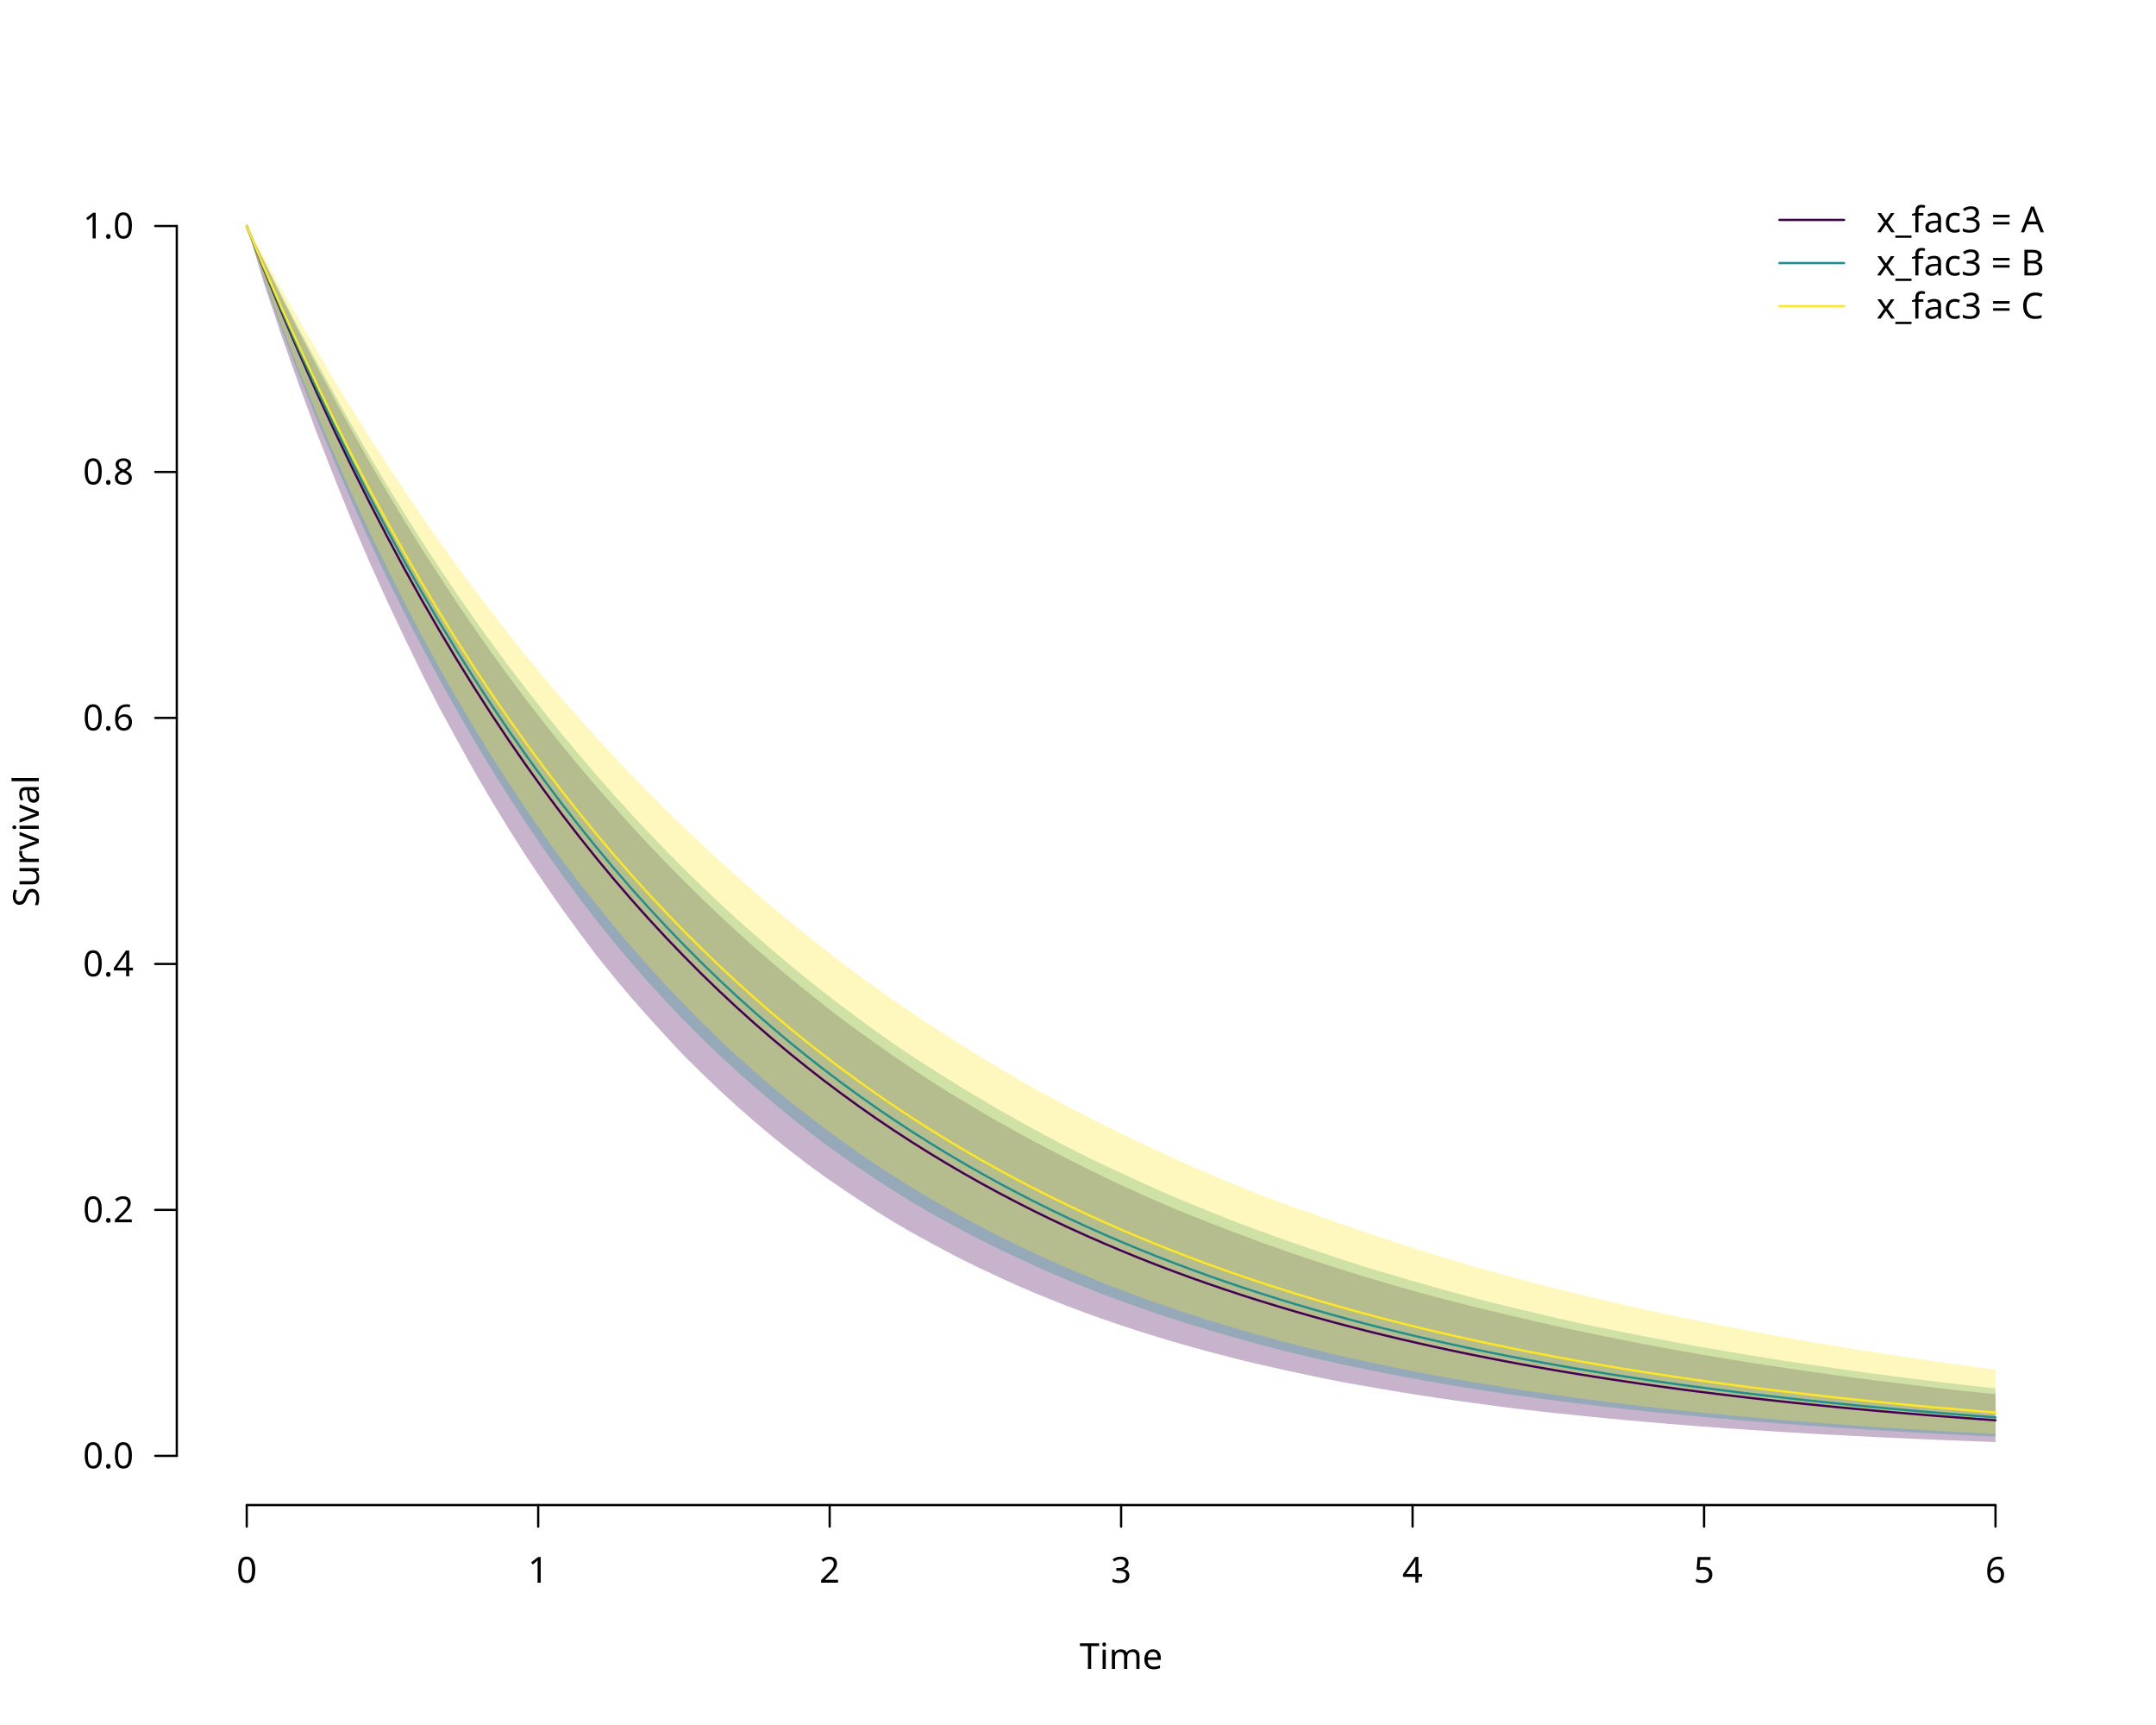
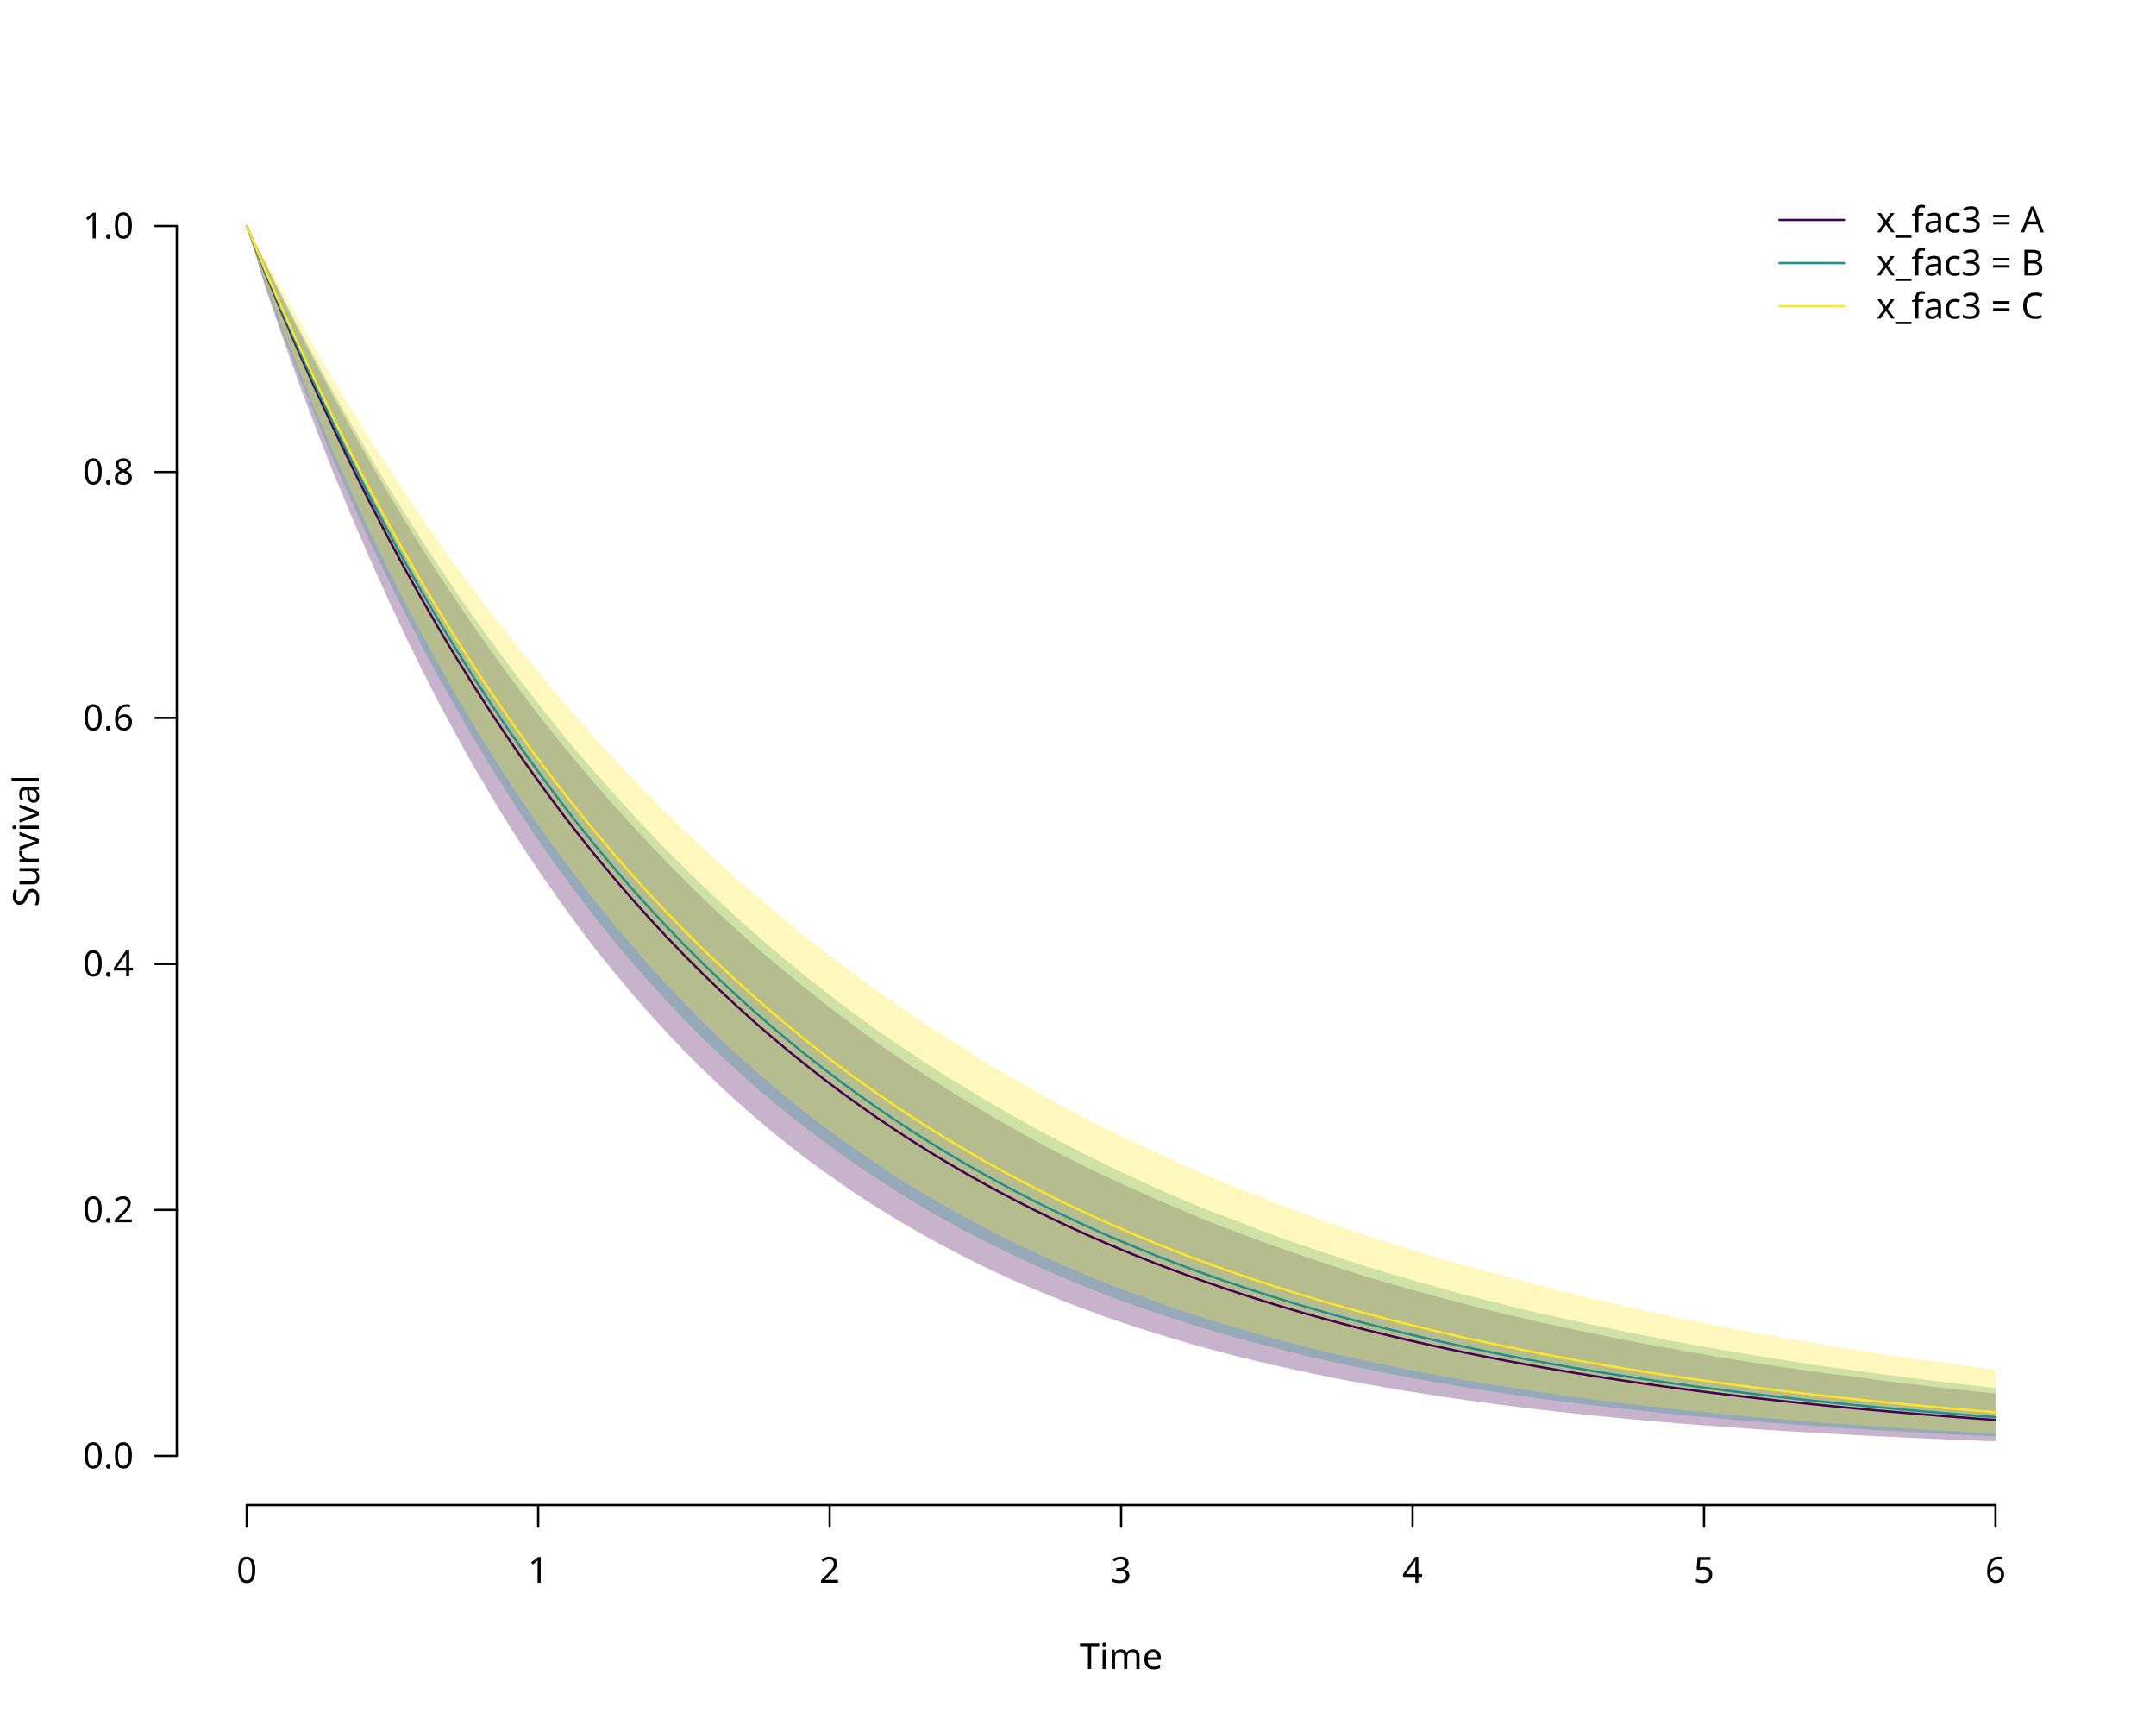
<svg xmlns="http://www.w3.org/2000/svg" class="svglite" data-engine-version="2.0" width="720.00pt" height="576.00pt" viewBox="0 0 720.00 576.00">
  <defs>
    <style type="text/css">
    .svglite line, .svglite polyline, .svglite polygon, .svglite path, .svglite rect, .svglite circle {
      fill: none;
      stroke: #000000;
      stroke-linecap: round;
      stroke-linejoin: round;
      stroke-miterlimit: 10.00;
    }
  </style>
  </defs>
  <rect width="100%" height="100%" style="stroke: none; fill: #FFFFFF;" />
  <defs>
    <clipPath id="cpMC4wMHw3MjAuMDB8MC4wMHw1NzYuMDA=">
      <rect x="0.00" y="0.00" width="720.00" height="576.00" />
    </clipPath>
  </defs>
  <g clip-path="url(#cpMC4wMHw3MjAuMDB8MC4wMHw1NzYuMDA=)">
    <line x1="82.40" y1="502.56" x2="666.40" y2="502.56" style="stroke-width: 0.75;" />
    <line x1="82.40" y1="502.56" x2="82.40" y2="509.76" style="stroke-width: 0.75;" />
    <line x1="179.73" y1="502.56" x2="179.73" y2="509.76" style="stroke-width: 0.75;" />
    <line x1="277.07" y1="502.56" x2="277.07" y2="509.76" style="stroke-width: 0.75;" />
    <line x1="374.40" y1="502.56" x2="374.40" y2="509.76" style="stroke-width: 0.75;" />
    <line x1="471.73" y1="502.56" x2="471.73" y2="509.76" style="stroke-width: 0.75;" />
    <line x1="569.07" y1="502.56" x2="569.07" y2="509.76" style="stroke-width: 0.75;" />
    <line x1="666.40" y1="502.56" x2="666.40" y2="509.76" style="stroke-width: 0.75;" />
    <text x="82.40" y="528.48" text-anchor="middle" style="font-size: 12.00px; font-family: sans;" textLength="6.67px" lengthAdjust="spacingAndGlyphs">0</text>
    <text x="179.73" y="528.48" text-anchor="middle" style="font-size: 12.00px; font-family: sans;" textLength="6.67px" lengthAdjust="spacingAndGlyphs">1</text>
    <text x="277.07" y="528.48" text-anchor="middle" style="font-size: 12.00px; font-family: sans;" textLength="6.67px" lengthAdjust="spacingAndGlyphs">2</text>
    <text x="374.40" y="528.48" text-anchor="middle" style="font-size: 12.00px; font-family: sans;" textLength="6.67px" lengthAdjust="spacingAndGlyphs">3</text>
    <text x="471.73" y="528.48" text-anchor="middle" style="font-size: 12.00px; font-family: sans;" textLength="6.67px" lengthAdjust="spacingAndGlyphs">4</text>
    <text x="569.07" y="528.48" text-anchor="middle" style="font-size: 12.00px; font-family: sans;" textLength="6.67px" lengthAdjust="spacingAndGlyphs">5</text>
    <text x="666.40" y="528.48" text-anchor="middle" style="font-size: 12.00px; font-family: sans;" textLength="6.67px" lengthAdjust="spacingAndGlyphs">6</text>
    <line x1="59.04" y1="486.13" x2="59.04" y2="75.47" style="stroke-width: 0.75;" />
    <line x1="59.04" y1="486.13" x2="51.84" y2="486.13" style="stroke-width: 0.75;" />
    <line x1="59.04" y1="404.00" x2="51.84" y2="404.00" style="stroke-width: 0.75;" />
    <line x1="59.04" y1="321.87" x2="51.84" y2="321.87" style="stroke-width: 0.75;" />
    <line x1="59.04" y1="239.73" x2="51.84" y2="239.73" style="stroke-width: 0.75;" />
    <line x1="59.04" y1="157.60" x2="51.84" y2="157.60" style="stroke-width: 0.75;" />
    <line x1="59.04" y1="75.47" x2="51.84" y2="75.47" style="stroke-width: 0.75;" />
    <text x="44.64" y="490.26" text-anchor="end" style="font-size: 12.00px; font-family: sans;" textLength="16.68px" lengthAdjust="spacingAndGlyphs">0.0</text>
    <text x="44.64" y="408.13" text-anchor="end" style="font-size: 12.00px; font-family: sans;" textLength="16.68px" lengthAdjust="spacingAndGlyphs">0.2</text>
    <text x="44.64" y="326.00" text-anchor="end" style="font-size: 12.00px; font-family: sans;" textLength="16.68px" lengthAdjust="spacingAndGlyphs">0.4</text>
    <text x="44.64" y="243.86" text-anchor="end" style="font-size: 12.00px; font-family: sans;" textLength="16.68px" lengthAdjust="spacingAndGlyphs">0.6</text>
    <text x="44.64" y="161.73" text-anchor="end" style="font-size: 12.00px; font-family: sans;" textLength="16.68px" lengthAdjust="spacingAndGlyphs">0.8</text>
    <text x="44.64" y="79.60" text-anchor="end" style="font-size: 12.00px; font-family: sans;" textLength="16.68px" lengthAdjust="spacingAndGlyphs">1.0</text>
    <text x="374.40" y="557.28" text-anchor="middle" style="font-size: 12.00px; font-family: sans;" textLength="26.67px" lengthAdjust="spacingAndGlyphs">Time</text>
    <text transform="translate(12.96,280.80) rotate(-90)" text-anchor="middle" style="font-size: 12.00px; font-family: sans;" textLength="42.69px" lengthAdjust="spacingAndGlyphs">Survival</text>
  </g>
  <defs>
    <clipPath id="cpNTkuMDR8Njg5Ljc2fDU5LjA0fDUwMi41Ng==">
      <rect x="59.04" y="59.04" width="630.72" height="443.52" />
    </clipPath>
  </defs>
  <g clip-path="url(#cpNTkuMDR8Njg5Ljc2fDU5LjA0fDUwMi41Ng==)">
-     <polygon points="82.40,75.47 88.24,94.91 94.08,112.31 99.92,128.75 105.76,144.50 111.60,159.39 117.44,173.83 123.28,187.44 129.12,200.34 134.96,212.71 140.80,224.71 146.64,236.15 152.48,246.85 158.32,257.38 164.16,267.41 170.00,276.94 175.84,286.13 181.68,294.82 187.52,303.23 193.36,311.24 199.20,319.05 205.04,326.27 210.88,333.22 216.72,339.81 222.56,346.23 228.40,352.48 234.24,358.26 240.08,363.85 245.92,369.21 251.76,374.34 257.60,379.25 263.44,383.93 269.28,388.42 275.12,392.70 280.96,396.72 286.80,400.64 292.64,404.45 298.48,408.04 304.32,411.46 310.16,414.68 316.00,417.81 321.84,420.84 327.68,423.69 333.52,426.42 339.36,429.09 345.20,431.60 351.04,433.99 356.88,436.28 362.72,438.47 368.56,440.56 374.40,442.56 380.24,444.47 386.08,446.29 391.92,448.04 397.76,449.72 403.60,451.32 409.44,452.84 415.28,454.35 421.12,455.70 426.96,457.04 432.80,458.31 438.64,459.55 444.48,460.75 450.32,461.87 456.16,462.88 462.00,463.90 467.84,464.88 473.68,465.81 479.52,466.70 485.36,467.56 491.20,468.37 497.04,469.15 502.88,469.93 508.72,470.65 514.56,471.33 520.40,471.96 526.24,472.56 532.08,473.16 537.92,473.73 543.76,474.27 549.60,474.79 555.44,475.29 561.28,475.77 567.12,476.22 572.96,476.66 578.80,477.07 584.64,477.47 590.48,477.85 596.32,478.21 602.16,478.56 608.00,478.89 613.84,479.21 619.68,479.51 625.52,479.80 631.36,480.08 637.20,480.35 643.04,480.60 648.88,480.84 654.72,481.08 660.56,481.30 666.40,481.53 666.40,465.54 660.56,464.94 654.72,464.33 648.88,463.67 643.04,463.00 637.20,462.29 631.36,461.57 625.52,460.84 619.68,460.10 613.84,459.32 608.00,458.50 602.16,457.66 596.32,456.80 590.48,455.92 584.64,455.02 578.80,454.08 572.96,453.13 567.12,452.13 561.28,451.09 555.44,450.02 549.60,448.93 543.76,447.80 537.92,446.63 532.08,445.43 526.24,444.23 520.40,442.95 514.56,441.64 508.72,440.29 502.88,438.92 497.04,437.53 491.20,436.09 485.36,434.60 479.52,433.09 473.68,431.51 467.84,429.86 462.00,428.17 456.16,426.44 450.32,424.63 444.48,422.79 438.64,420.89 432.80,418.96 426.96,416.92 421.12,414.83 415.28,412.65 409.44,410.47 403.60,408.17 397.76,405.87 391.92,403.47 386.08,400.97 380.24,398.37 374.40,395.72 368.56,392.95 362.72,390.10 356.88,387.15 351.04,384.14 345.20,381.09 339.36,377.89 333.52,374.63 327.68,371.28 321.84,367.78 316.00,364.24 310.16,360.53 304.32,356.66 298.48,352.68 292.64,348.59 286.80,344.40 280.96,340.10 275.12,335.59 269.28,330.94 263.44,326.20 257.60,321.26 251.76,316.18 245.92,310.91 240.08,305.50 234.24,299.92 228.40,294.17 222.56,288.24 216.72,282.13 210.88,275.83 205.04,269.33 199.20,262.71 193.36,255.81 187.52,248.75 181.68,241.41 175.84,233.83 170.00,226.03 164.16,218.00 158.32,209.66 152.48,201.12 146.64,192.22 140.80,183.15 134.96,173.73 129.12,164.06 123.28,154.04 117.44,143.73 111.60,133.13 105.76,122.21 99.92,110.97 94.08,99.39 88.24,87.46 82.40,75.47 " style="stroke-width: 0.75; stroke: none; fill: #440154; fill-opacity: 0.30;" />
-     <polygon points="82.40,75.47 88.24,93.77 94.08,110.03 99.92,125.45 105.76,139.93 111.60,153.87 117.44,167.45 123.28,180.37 129.12,192.69 134.96,204.47 140.80,215.83 146.64,226.60 152.48,237.04 158.32,247.16 164.16,256.88 170.00,266.18 175.84,275.04 181.68,283.65 187.52,291.82 193.36,299.78 199.20,307.32 205.04,314.60 210.88,321.52 216.72,328.22 222.56,334.55 228.40,340.72 234.24,346.59 240.08,352.19 245.92,357.56 251.76,362.69 257.60,367.70 263.44,372.54 269.28,377.21 275.12,381.70 280.96,385.89 286.80,389.96 292.64,393.86 298.48,397.61 304.32,401.25 310.16,404.71 316.00,407.97 321.84,411.11 327.68,414.11 333.52,417.03 339.36,419.78 345.20,422.52 351.04,425.11 356.88,427.59 362.72,429.97 368.56,432.25 374.40,434.43 380.24,436.53 386.08,438.55 391.92,440.48 397.76,442.34 403.60,444.09 409.44,445.82 415.28,447.46 421.12,449.08 426.96,450.59 432.80,452.03 438.64,453.42 444.48,454.75 450.32,456.03 456.16,457.26 462.00,458.42 467.84,459.55 473.68,460.63 479.52,461.66 485.36,462.66 491.20,463.61 497.04,464.52 502.88,465.40 508.72,466.21 514.56,467.02 520.40,467.79 526.24,468.54 532.08,469.25 537.92,469.94 543.76,470.59 549.60,471.22 555.44,471.83 561.28,472.41 567.12,472.97 572.96,473.50 578.80,474.02 584.64,474.53 590.48,475.00 596.32,475.47 602.16,475.90 608.00,476.31 613.84,476.72 619.68,477.11 625.52,477.49 631.36,477.85 637.20,478.19 643.04,478.51 648.88,478.82 654.72,479.12 660.56,479.40 666.40,479.68 666.40,463.60 660.56,462.96 654.72,462.29 648.88,461.60 643.04,460.91 637.20,460.18 631.36,459.44 625.52,458.67 619.68,457.86 613.84,457.02 608.00,456.19 602.16,455.34 596.32,454.47 590.48,453.54 584.64,452.58 578.80,451.60 572.96,450.61 567.12,449.60 561.28,448.54 555.44,447.43 549.60,446.33 543.76,445.16 537.92,444.00 532.08,442.82 526.24,441.55 520.40,440.23 514.56,438.85 508.72,437.47 502.88,436.07 497.04,434.61 491.20,433.11 485.36,431.55 479.52,429.95 473.68,428.28 467.84,426.59 462.00,424.86 456.16,423.11 450.32,421.24 444.48,419.31 438.64,417.33 432.80,415.31 426.96,413.30 421.12,411.16 415.28,409.01 409.44,406.76 403.60,404.39 397.76,402.05 391.92,399.55 386.08,397.05 380.24,394.39 374.40,391.66 368.56,388.99 362.72,386.16 356.88,383.23 351.04,380.16 345.20,377.04 339.36,373.79 333.52,370.47 327.68,367.02 321.84,363.60 316.00,359.98 310.16,356.23 304.32,352.49 298.48,348.55 292.64,344.42 286.80,340.17 280.96,335.84 275.12,331.33 269.28,326.68 263.44,321.90 257.60,316.97 251.76,311.89 245.92,306.73 240.08,301.35 234.24,295.80 228.40,290.09 222.56,284.21 216.72,278.14 210.88,271.90 205.04,265.46 199.20,258.84 193.36,251.96 187.52,244.99 181.68,237.73 175.84,230.24 170.00,222.61 164.16,214.72 158.32,206.56 152.48,198.16 146.64,189.52 140.80,180.57 134.96,171.33 129.12,161.82 123.28,152.01 117.44,141.91 111.60,131.50 105.76,120.85 99.92,109.91 94.08,98.66 88.24,87.12 82.40,75.47 " style="stroke-width: 0.75; stroke: none; fill: #21908C; fill-opacity: 0.30;" />
-     <polygon points="82.40,75.47 88.24,93.23 94.08,108.96 99.92,123.77 105.76,138.08 111.60,151.70 117.44,164.86 123.28,177.33 129.12,189.33 134.96,201.03 140.80,212.19 146.64,222.86 152.48,233.12 158.32,242.96 164.16,252.49 170.00,261.66 175.84,270.44 181.68,278.88 187.52,286.97 193.36,294.72 199.20,302.04 205.04,309.23 210.88,316.21 216.72,322.80 222.56,329.21 228.40,335.37 234.24,341.27 240.08,346.96 245.92,352.43 251.76,357.66 257.60,362.71 263.44,367.54 269.28,372.09 275.12,376.56 280.96,380.86 286.80,385.00 292.64,388.96 298.48,392.78 304.32,396.44 310.16,399.96 316.00,403.31 321.84,406.59 327.68,409.70 333.52,412.71 339.36,415.59 345.20,418.38 351.04,421.05 356.88,423.61 362.72,426.06 368.56,428.48 374.40,430.74 380.24,432.92 386.08,435.02 391.92,437.03 397.76,438.95 403.60,440.81 409.44,442.59 415.28,444.31 421.12,445.97 426.96,447.55 432.80,449.07 438.64,450.54 444.48,451.98 450.32,453.33 456.16,454.62 462.00,455.86 467.84,457.05 473.68,458.21 479.52,459.35 485.36,460.36 491.20,461.38 497.04,462.35 502.88,463.29 508.72,464.24 514.56,465.10 520.40,465.93 526.24,466.75 532.08,467.54 537.92,468.27 543.76,468.97 549.60,469.66 555.44,470.34 561.28,470.98 567.12,471.58 572.96,472.15 578.80,472.72 584.64,473.25 590.48,473.76 596.32,474.25 602.16,474.72 608.00,475.17 613.84,475.61 619.68,476.02 625.52,476.42 631.36,476.80 637.20,477.17 643.04,477.53 648.88,477.88 654.72,478.21 660.56,478.52 666.40,478.82 666.40,457.36 660.56,456.58 654.72,455.79 648.88,454.97 643.04,454.12 637.20,453.25 631.36,452.38 625.52,451.47 619.68,450.54 613.84,449.61 608.00,448.63 602.16,447.62 596.32,446.58 590.48,445.52 584.64,444.42 578.80,443.31 572.96,442.20 567.12,441.02 561.28,439.84 555.44,438.63 549.60,437.37 543.76,436.06 537.92,434.70 532.08,433.32 526.24,431.89 520.40,430.46 514.56,428.99 508.72,427.45 502.88,425.87 497.04,424.26 491.20,422.59 485.36,420.89 479.52,419.11 473.68,417.30 467.84,415.44 462.00,413.53 456.16,411.57 450.32,409.57 444.48,407.51 438.64,405.38 432.80,403.40 426.96,401.23 421.12,399.16 415.28,396.81 409.44,394.34 403.60,391.90 397.76,389.36 391.92,386.76 386.08,384.06 380.24,381.29 374.40,378.54 368.56,375.68 362.72,372.68 356.88,369.71 351.04,366.54 345.20,363.29 339.36,359.98 333.52,356.55 327.68,353.03 321.84,349.41 316.00,345.69 310.16,341.98 304.32,338.05 298.48,334.04 292.64,329.92 286.80,325.69 280.96,321.33 275.12,316.83 269.28,312.22 263.44,307.49 257.60,302.64 251.76,297.64 245.92,292.50 240.08,287.24 234.24,281.83 228.40,276.30 222.56,270.66 216.72,264.82 210.88,258.79 205.04,252.64 199.20,246.27 193.36,239.84 187.52,233.12 181.68,226.28 175.84,219.20 170.00,211.91 164.16,204.33 158.32,196.70 152.48,188.81 146.64,180.66 140.80,172.26 134.96,163.63 129.12,154.86 123.28,145.81 117.44,136.44 111.60,126.90 105.76,116.99 99.92,106.95 94.08,96.59 88.24,86.00 82.40,75.47 " style="stroke-width: 0.75; stroke: none; fill: #FDE725; fill-opacity: 0.30;" />
-     <polyline points="82.40,75.47 88.24,90.23 94.08,104.37 99.92,117.98 105.76,131.08 111.60,143.70 117.44,155.86 123.28,167.58 129.12,178.88 134.96,189.77 140.80,200.27 146.64,210.38 152.48,220.14 158.32,229.54 164.16,238.61 170.00,247.35 175.84,255.78 181.68,263.91 187.52,271.75 193.36,279.30 199.20,286.59 205.04,293.62 210.88,300.40 216.72,306.93 222.56,313.24 228.40,319.31 234.24,325.18 240.08,330.83 245.92,336.28 251.76,341.54 257.60,346.61 263.44,351.51 269.28,356.22 275.12,360.78 280.96,365.17 286.80,369.40 292.64,373.49 298.48,377.43 304.32,381.23 310.16,384.89 316.00,388.43 321.84,391.84 327.68,395.13 333.52,398.31 339.36,401.37 345.20,404.33 351.04,407.18 356.88,409.93 362.72,412.58 368.56,415.14 374.40,417.61 380.24,420.00 386.08,422.30 391.92,424.51 397.76,426.66 403.60,428.72 409.44,430.71 415.28,432.64 421.12,434.49 426.96,436.28 432.80,438.01 438.64,439.68 444.48,441.29 450.32,442.84 456.16,444.34 462.00,445.78 467.84,447.18 473.68,448.52 479.52,449.82 485.36,451.08 491.20,452.29 497.04,453.45 502.88,454.58 508.72,455.67 514.56,456.72 520.40,457.73 526.24,458.71 532.08,459.65 537.92,460.56 543.76,461.44 549.60,462.29 555.44,463.11 561.28,463.90 567.12,464.66 572.96,465.40 578.80,466.11 584.64,466.80 590.48,467.46 596.32,468.10 602.16,468.72 608.00,469.31 613.84,469.89 619.68,470.44 625.52,470.98 631.36,471.50 637.20,472.00 643.04,472.48 648.88,472.94 654.72,473.39 660.56,473.83 666.40,474.25 " style="stroke-width: 0.75; stroke: #440154;" />
-     <polyline points="82.40,75.47 88.24,89.86 94.08,103.66 99.92,116.95 105.76,129.76 111.60,142.11 117.44,154.03 123.28,165.52 129.12,176.61 134.96,187.31 140.80,197.64 146.64,207.60 152.48,217.22 158.32,226.49 164.16,235.45 170.00,244.09 175.84,252.43 181.68,260.48 187.52,268.25 193.36,275.75 199.20,282.99 205.04,289.97 210.88,296.72 216.72,303.22 222.56,309.51 228.40,315.57 234.24,321.43 240.08,327.08 245.92,332.54 251.76,337.80 257.60,342.89 263.44,347.80 269.28,352.53 275.12,357.11 280.96,361.53 286.80,365.79 292.64,369.91 298.48,373.88 304.32,377.72 310.16,381.42 316.00,385.00 321.84,388.45 327.68,391.79 333.52,395.01 339.36,398.12 345.20,401.12 351.04,404.01 356.88,406.81 362.72,409.52 368.56,412.12 374.40,414.64 380.24,417.08 386.08,419.43 391.92,421.69 397.76,423.88 403.60,426.00 409.44,428.04 415.28,430.02 421.12,431.92 426.96,433.76 432.80,435.54 438.64,437.25 444.48,438.91 450.32,440.51 456.16,442.06 462.00,443.55 467.84,444.99 473.68,446.38 479.52,447.73 485.36,449.02 491.20,450.28 497.04,451.49 502.88,452.66 508.72,453.79 514.56,454.88 520.40,455.94 526.24,456.95 532.08,457.94 537.92,458.89 543.76,459.81 549.60,460.69 555.44,461.55 561.28,462.38 567.12,463.17 572.96,463.95 578.80,464.69 584.64,465.41 590.48,466.11 596.32,466.78 602.16,467.43 608.00,468.06 613.84,468.66 619.68,469.25 625.52,469.81 631.36,470.36 637.20,470.89 643.04,471.40 648.88,471.89 654.72,472.37 660.56,472.83 666.40,473.27 " style="stroke-width: 0.75; stroke: #21908C;" />
-     <polyline points="82.40,75.47 88.24,89.44 94.08,102.84 99.92,115.76 105.76,128.23 111.60,140.27 117.44,151.89 123.28,163.12 129.12,173.96 134.96,184.42 140.80,194.54 146.64,204.30 152.48,213.74 158.32,222.85 164.16,231.65 170.00,240.16 175.84,248.38 181.68,256.32 187.52,263.99 193.36,271.40 199.20,278.56 205.04,285.48 210.88,292.16 216.72,298.62 222.56,304.86 228.40,310.90 234.24,316.72 240.08,322.36 245.92,327.80 251.76,333.06 257.60,338.14 263.44,343.05 269.28,347.80 275.12,352.38 280.96,356.82 286.80,361.10 292.64,365.24 298.48,369.24 304.32,373.11 310.16,376.85 316.00,380.46 321.84,383.95 327.68,387.33 333.52,390.59 339.36,393.74 345.20,396.79 351.04,399.74 356.88,402.58 362.72,405.34 368.56,408.00 374.40,410.57 380.24,413.05 386.08,415.46 391.92,417.78 397.76,420.03 403.60,422.20 409.44,424.30 415.28,426.33 421.12,428.29 426.96,430.18 432.80,432.02 438.64,433.79 444.48,435.50 450.32,437.16 456.16,438.76 462.00,440.31 467.84,441.81 473.68,443.26 479.52,444.66 485.36,446.01 491.20,447.32 497.04,448.58 502.88,449.81 508.72,450.99 514.56,452.13 520.40,453.24 526.24,454.31 532.08,455.34 537.92,456.35 543.76,457.31 549.60,458.25 555.44,459.15 561.28,460.03 567.12,460.87 572.96,461.69 578.80,462.48 584.64,463.25 590.48,463.99 596.32,464.71 602.16,465.40 608.00,466.07 613.84,466.71 619.68,467.34 625.52,467.95 631.36,468.53 637.20,469.10 643.04,469.65 648.88,470.18 654.72,470.69 660.56,471.19 666.40,471.67 " style="stroke-width: 0.75; stroke: #FDE725;" />
+     <polygon points="82.40,75.47 88.24,94.79 94.08,111.86 99.92,128.22 105.76,143.78 111.60,158.51 117.44,172.58 123.28,186.02 129.12,199.01 134.96,211.49 140.80,223.46 146.64,234.87 152.48,245.71 158.32,256.15 164.16,266.05 170.00,275.64 175.84,284.76 181.68,293.37 187.52,301.70 193.36,309.72 199.20,317.39 205.04,324.59 210.88,331.59 216.72,338.29 222.56,344.68 228.40,350.82 234.24,356.70 240.08,362.25 245.92,367.64 251.76,372.79 257.60,377.70 263.44,382.41 269.28,386.91 275.12,391.22 280.96,395.30 286.80,399.28 292.64,403.03 298.48,406.62 304.32,410.07 310.16,413.41 316.00,416.57 321.84,419.59 327.68,422.53 333.52,425.29 339.36,427.94 345.20,430.42 351.04,432.84 356.88,435.15 362.72,437.36 368.56,439.48 374.40,441.51 380.24,443.44 386.08,445.29 391.92,447.06 397.76,448.75 403.60,450.39 409.44,451.94 415.28,453.42 421.12,454.84 426.96,456.18 432.80,457.48 438.64,458.72 444.48,459.93 450.32,461.06 456.16,462.14 462.00,463.18 467.84,464.18 473.68,465.13 479.52,466.04 485.36,466.91 491.20,467.75 497.04,468.54 502.88,469.31 508.72,470.04 514.56,470.74 520.40,471.40 526.24,472.04 532.08,472.65 537.92,473.24 543.76,473.80 549.60,474.33 555.44,474.85 561.28,475.34 567.12,475.81 572.96,476.25 578.80,476.67 584.64,477.09 590.48,477.48 596.32,477.86 602.16,478.21 608.00,478.55 613.84,478.88 619.68,479.20 625.52,479.50 631.36,479.79 637.20,480.07 643.04,480.33 648.88,480.58 654.72,480.82 660.56,481.06 666.40,481.28 666.40,465.31 660.56,464.71 654.72,464.08 648.88,463.41 643.04,462.74 637.20,462.05 631.36,461.32 625.52,460.57 619.68,459.79 613.84,459.05 608.00,458.29 602.16,457.47 596.32,456.62 590.48,455.77 584.64,454.86 578.80,453.92 572.96,452.94 567.12,451.94 561.28,450.93 555.44,449.86 549.60,448.76 543.76,447.62 537.92,446.45 532.08,445.27 526.24,444.06 520.40,442.86 514.56,441.57 508.72,440.23 502.88,438.85 497.04,437.42 491.20,435.94 485.36,434.42 479.52,432.89 473.68,431.30 467.84,429.66 462.00,427.99 456.16,426.25 450.32,424.42 444.48,422.54 438.64,420.60 432.80,418.60 426.96,416.54 421.12,414.50 415.28,412.31 409.44,410.06 403.60,407.79 397.76,405.39 391.92,402.93 386.08,400.44 380.24,397.90 374.40,395.21 368.56,392.50 362.72,389.70 356.88,386.80 351.04,383.76 345.20,380.64 339.36,377.41 333.52,374.10 327.68,370.68 321.84,367.14 316.00,363.49 310.16,359.74 304.32,356.01 298.48,352.08 292.64,347.98 286.80,343.74 280.96,339.41 275.12,334.90 269.28,330.28 263.44,325.49 257.60,320.61 251.76,315.60 245.92,310.42 240.08,305.02 234.24,299.45 228.40,293.71 222.56,287.83 216.72,281.73 210.88,275.43 205.04,268.96 199.20,262.37 193.36,255.40 187.52,248.38 181.68,241.13 175.84,233.52 170.00,225.70 164.16,217.67 158.32,209.39 152.48,200.78 146.64,192.07 140.80,182.92 134.96,173.51 129.12,163.81 123.28,153.86 117.44,143.54 111.60,132.98 105.76,122.01 99.92,110.77 94.08,99.24 88.24,87.35 82.40,75.47 " style="stroke-width: 0.75; stroke: none; fill: #440154; fill-opacity: 0.30;" />
+     <polygon points="82.40,75.47 88.24,94.24 94.08,110.51 99.92,125.66 105.76,140.28 111.60,154.21 117.44,167.46 123.28,180.26 129.12,192.47 134.96,204.22 140.80,215.65 146.64,226.41 152.48,236.77 158.32,246.82 164.16,256.42 170.00,265.75 175.84,274.71 181.68,283.29 187.52,291.53 193.36,299.34 199.20,306.91 205.04,314.21 210.88,321.19 216.72,327.85 222.56,334.17 228.40,340.32 234.24,346.23 240.08,351.83 245.92,357.28 251.76,362.49 257.60,367.43 263.44,372.24 269.28,376.86 275.12,381.21 280.96,385.46 286.80,389.51 292.64,393.41 298.48,397.18 304.32,400.81 310.16,404.27 316.00,407.65 321.84,410.83 327.68,413.88 333.52,416.74 339.36,419.56 345.20,422.30 351.04,424.90 356.88,427.39 362.72,429.82 368.56,432.07 374.40,434.27 380.24,436.37 386.08,438.39 391.92,440.32 397.76,442.18 403.60,443.96 409.44,445.67 415.28,447.33 421.12,448.91 426.96,450.42 432.80,451.87 438.64,453.30 444.48,454.63 450.32,455.91 456.16,457.14 462.00,458.32 467.84,459.44 473.68,460.53 479.52,461.57 485.36,462.57 491.20,463.54 497.04,464.47 502.88,465.35 508.72,466.21 514.56,467.02 520.40,467.80 526.24,468.55 532.08,469.26 537.92,469.95 543.76,470.61 549.60,471.24 555.44,471.85 561.28,472.43 567.12,472.99 572.96,473.52 578.80,474.03 584.64,474.53 590.48,475.01 596.32,475.46 602.16,475.90 608.00,476.31 613.84,476.71 619.68,477.10 625.52,477.46 631.36,477.82 637.20,478.15 643.04,478.48 648.88,478.79 654.72,479.09 660.56,479.37 666.40,479.65 666.40,463.48 660.56,462.82 654.72,462.13 648.88,461.44 643.04,460.73 637.20,459.98 631.36,459.22 625.52,458.47 619.68,457.66 613.84,456.87 608.00,456.03 602.16,455.16 596.32,454.25 590.48,453.35 584.64,452.38 578.80,451.39 572.96,450.37 567.12,449.33 561.28,448.27 555.44,447.16 549.60,446.02 543.76,444.84 537.92,443.63 532.08,442.42 526.24,441.17 520.40,439.92 514.56,438.63 508.72,437.23 502.88,435.79 497.04,434.30 491.20,432.82 485.36,431.28 479.52,429.67 473.68,428.05 467.84,426.37 462.00,424.67 456.16,422.85 450.32,420.98 444.48,419.04 438.64,417.05 432.80,415.08 426.96,413.04 421.12,410.87 415.28,408.61 409.44,406.39 403.60,404.15 397.76,401.76 391.92,399.30 386.08,396.73 380.24,394.03 374.40,391.34 368.56,388.51 362.72,385.61 356.88,382.64 351.04,379.60 345.20,376.47 339.36,373.22 333.52,369.86 327.68,366.46 321.84,362.90 316.00,359.33 310.16,355.60 304.32,351.71 298.48,347.81 292.64,343.81 286.80,339.61 280.96,335.26 275.12,330.76 269.28,326.18 263.44,321.43 257.60,316.50 251.76,311.44 245.92,306.24 240.08,300.86 234.24,295.35 228.40,289.65 222.56,283.79 216.72,277.76 210.88,271.50 205.04,265.05 199.20,258.50 193.36,251.75 187.52,244.73 181.68,237.44 175.84,229.93 170.00,222.26 164.16,214.36 158.32,206.25 152.48,197.85 146.64,189.23 140.80,180.30 134.96,171.15 129.12,161.69 123.28,151.93 117.44,141.77 111.60,131.46 105.76,120.73 99.92,109.76 94.08,98.45 88.24,86.98 82.40,75.47 " style="stroke-width: 0.75; stroke: none; fill: #21908C; fill-opacity: 0.30;" />
+     <polygon points="82.40,75.47 88.24,93.51 94.08,109.16 99.92,123.94 105.76,138.23 111.60,151.58 117.44,164.53 123.28,177.13 129.12,189.07 134.96,200.67 140.80,211.61 146.64,222.20 152.48,232.54 158.32,242.38 164.16,251.93 170.00,261.05 175.84,269.81 181.68,278.23 187.52,286.33 193.36,294.09 199.20,301.54 205.04,308.78 210.88,315.59 216.72,322.27 222.56,328.67 228.40,334.85 234.24,340.77 240.08,346.59 245.92,351.97 251.76,357.19 257.60,362.21 263.44,367.08 269.28,371.72 275.12,376.15 280.96,380.45 286.80,384.55 292.64,388.53 298.48,392.43 304.32,396.10 310.16,399.63 316.00,403.01 321.84,406.27 327.68,409.39 333.52,412.40 339.36,415.29 345.20,418.08 351.04,420.74 356.88,423.30 362.72,425.77 368.56,428.13 374.40,430.40 380.24,432.59 386.08,434.68 391.92,436.78 397.76,438.71 403.60,440.57 409.44,442.37 415.28,444.09 421.12,445.78 426.96,447.37 432.80,448.90 438.64,450.38 444.48,451.78 450.32,453.13 456.16,454.42 462.00,455.67 467.84,456.86 473.68,458.00 479.52,459.10 485.36,460.16 491.20,461.18 497.04,462.16 502.88,463.12 508.72,464.03 514.56,464.90 520.40,465.73 526.24,466.53 532.08,467.30 537.92,468.05 543.76,468.77 549.60,469.45 555.44,470.11 561.28,470.74 567.12,471.34 572.96,471.92 578.80,472.48 584.64,473.03 590.48,473.55 596.32,474.04 602.16,474.53 608.00,475.00 613.84,475.44 619.68,475.86 625.52,476.26 631.36,476.65 637.20,477.02 643.04,477.38 648.88,477.72 654.72,478.05 660.56,478.38 666.40,478.69 666.40,457.37 660.56,456.59 654.72,455.80 648.88,454.98 643.04,454.17 637.20,453.38 631.36,452.54 625.52,451.63 619.68,450.72 613.84,449.82 608.00,448.86 602.16,447.87 596.32,446.85 590.48,445.85 584.64,444.79 578.80,443.68 572.96,442.53 567.12,441.36 561.28,440.15 555.44,438.94 549.60,437.69 543.76,436.42 537.92,435.08 532.08,433.70 526.24,432.28 520.40,430.82 514.56,429.33 508.72,427.79 502.88,426.21 497.04,424.60 491.20,423.09 485.36,421.48 479.52,419.77 473.68,418.12 467.84,416.27 462.00,414.43 456.16,412.57 450.32,410.57 444.48,408.55 438.64,406.45 432.80,404.28 426.96,402.05 421.12,399.77 415.28,397.44 409.44,395.08 403.60,392.67 397.76,390.11 391.92,387.57 386.08,384.88 380.24,382.13 374.40,379.31 368.56,376.44 362.72,373.48 356.88,370.43 351.04,367.31 345.20,364.07 339.36,360.73 333.52,357.31 327.68,353.79 321.84,350.17 316.00,346.51 310.16,342.70 304.32,338.79 298.48,334.76 292.64,330.62 286.80,326.37 280.96,322.00 275.12,317.63 269.28,313.01 263.44,308.19 257.60,303.41 251.76,298.47 245.92,293.39 240.08,288.11 234.24,282.72 228.40,277.21 222.56,271.53 216.72,265.62 210.88,259.65 205.04,253.44 199.20,247.02 193.36,240.46 187.52,233.68 181.68,226.77 175.84,219.66 170.00,212.36 164.16,204.93 158.32,197.22 152.48,189.35 146.64,181.20 140.80,172.84 134.96,164.21 129.12,155.33 123.28,146.22 117.44,136.87 111.60,127.26 105.76,117.40 99.92,107.19 94.08,96.76 88.24,86.10 82.40,75.47 " style="stroke-width: 0.75; stroke: none; fill: #FDE725; fill-opacity: 0.30;" />
+     <polyline points="82.40,75.47 88.24,90.21 94.08,104.31 99.92,117.88 105.76,130.95 111.60,143.54 117.44,155.67 123.28,167.36 129.12,178.64 134.96,189.50 140.80,199.97 146.64,210.07 152.48,219.81 158.32,229.20 164.16,238.25 170.00,246.98 175.84,255.39 181.68,263.51 187.52,271.34 193.36,278.89 199.20,286.17 205.04,293.19 210.88,299.96 216.72,306.49 222.56,312.79 228.40,318.86 234.24,324.72 240.08,330.38 245.92,335.83 251.76,341.09 257.60,346.16 263.44,351.05 269.28,355.77 275.12,360.33 280.96,364.72 286.80,368.96 292.64,373.05 298.48,376.99 304.32,380.79 310.16,384.47 316.00,388.01 321.84,391.42 327.68,394.72 333.52,397.90 339.36,400.97 345.20,403.93 351.04,406.79 356.88,409.54 362.72,412.20 368.56,414.77 374.40,417.24 380.24,419.63 386.08,421.94 391.92,424.16 397.76,426.31 403.60,428.38 409.44,430.38 415.28,432.31 421.12,434.17 426.96,435.97 432.80,437.70 438.64,439.37 444.48,440.99 450.32,442.55 456.16,444.05 462.00,445.50 467.84,446.90 473.68,448.25 479.52,449.56 485.36,450.82 491.20,452.03 497.04,453.21 502.88,454.34 508.72,455.43 514.56,456.49 520.40,457.51 526.24,458.49 532.08,459.44 537.92,460.35 543.76,461.24 549.60,462.09 555.44,462.91 561.28,463.71 567.12,464.48 572.96,465.22 578.80,465.93 584.64,466.63 590.48,467.29 596.32,467.94 602.16,468.56 608.00,469.16 613.84,469.74 619.68,470.30 625.52,470.84 631.36,471.36 637.20,471.86 643.04,472.35 648.88,472.82 654.72,473.27 660.56,473.71 666.40,474.13 " style="stroke-width: 0.75; stroke: #440154;" />
+     <polyline points="82.40,75.47 88.24,89.86 94.08,103.66 99.92,116.94 105.76,129.74 111.60,142.08 117.44,153.99 123.28,165.47 129.12,176.55 134.96,187.24 140.80,197.56 146.64,207.51 152.48,217.12 158.32,226.39 164.16,235.34 170.00,243.97 175.84,252.31 181.68,260.35 187.52,268.11 193.36,275.61 199.20,282.84 205.04,289.82 210.88,296.56 216.72,303.07 222.56,309.35 228.40,315.41 234.24,321.26 240.08,326.91 245.92,332.36 251.76,337.63 257.60,342.71 263.44,347.62 269.28,352.36 275.12,356.93 280.96,361.35 286.80,365.61 292.64,369.73 298.48,373.70 304.32,377.54 310.16,381.24 316.00,384.82 321.84,388.28 327.68,391.61 333.52,394.83 339.36,397.94 345.20,400.94 351.04,403.84 356.88,406.64 362.72,409.35 368.56,411.96 374.40,414.48 380.24,416.91 386.08,419.26 391.92,421.53 397.76,423.73 403.60,425.84 409.44,427.89 415.28,429.86 421.12,431.77 426.96,433.61 432.80,435.39 438.64,437.11 444.48,438.77 450.32,440.37 456.16,441.92 462.00,443.41 467.84,444.86 473.68,446.25 479.52,447.60 485.36,448.90 491.20,450.15 497.04,451.37 502.88,452.54 508.72,453.67 514.56,454.77 520.40,455.82 526.24,456.84 532.08,457.83 537.92,458.78 543.76,459.70 549.60,460.59 555.44,461.45 561.28,462.28 567.12,463.08 572.96,463.85 578.80,464.60 584.64,465.32 590.48,466.02 596.32,466.69 602.16,467.34 608.00,467.97 613.84,468.58 619.68,469.17 625.52,469.74 631.36,470.28 637.20,470.81 643.04,471.33 648.88,471.82 654.72,472.30 660.56,472.76 666.40,473.20 " style="stroke-width: 0.75; stroke: #21908C;" />
+     <polyline points="82.40,75.47 88.24,89.43 94.08,102.81 99.92,115.72 105.76,128.17 111.60,140.19 117.44,151.79 123.28,163.00 129.12,173.82 134.96,184.28 140.80,194.37 146.64,204.13 152.48,213.55 158.32,222.65 164.16,231.45 170.00,239.94 175.84,248.15 181.68,256.08 187.52,263.75 193.36,271.15 199.20,278.30 205.04,285.22 210.88,291.90 216.72,298.35 222.56,304.59 228.40,310.62 234.24,316.44 240.08,322.07 245.92,327.51 251.76,332.77 257.60,337.85 263.44,342.76 269.28,347.51 275.12,352.10 280.96,356.53 286.80,360.81 292.64,364.96 298.48,368.96 304.32,372.83 310.16,376.57 316.00,380.18 321.84,383.68 327.68,387.05 333.52,390.32 339.36,393.47 345.20,396.52 351.04,399.47 356.88,402.32 362.72,405.08 368.56,407.74 374.40,410.32 380.24,412.80 386.08,415.21 391.92,417.54 397.76,419.79 403.60,421.96 409.44,424.06 415.28,426.10 421.12,428.06 426.96,429.96 432.80,431.80 438.64,433.57 444.48,435.29 450.32,436.95 456.16,438.56 462.00,440.11 467.84,441.61 473.68,443.06 479.52,444.47 485.36,445.82 491.20,447.13 497.04,448.40 502.88,449.63 508.72,450.82 514.56,451.96 520.40,453.07 526.24,454.15 532.08,455.19 537.92,456.19 543.76,457.16 549.60,458.10 555.44,459.01 561.28,459.88 567.12,460.73 572.96,461.55 578.80,462.35 584.64,463.12 590.48,463.86 596.32,464.58 602.16,465.27 608.00,465.95 613.84,466.60 619.68,467.23 625.52,467.83 631.36,468.42 637.20,468.99 643.04,469.54 648.88,470.08 654.72,470.59 660.56,471.09 666.40,471.57 " style="stroke-width: 0.75; stroke: #FDE725;" />
    <line x1="594.24" y1="73.44" x2="615.84" y2="73.44" style="stroke-width: 0.75; stroke: #440154;" />
    <line x1="594.24" y1="87.84" x2="615.84" y2="87.84" style="stroke-width: 0.75; stroke: #21908C;" />
    <line x1="594.24" y1="102.24" x2="615.84" y2="102.24" style="stroke-width: 0.75; stroke: #FDE725;" />
    <text x="626.64" y="77.57" style="font-size: 12.00px; font-family: sans;" textLength="57.05px" lengthAdjust="spacingAndGlyphs">x_fac3 = A</text>
    <text x="626.64" y="91.97" style="font-size: 12.00px; font-family: sans;" textLength="57.05px" lengthAdjust="spacingAndGlyphs">x_fac3 = B</text>
    <text x="626.64" y="106.37" style="font-size: 12.00px; font-family: sans;" textLength="57.72px" lengthAdjust="spacingAndGlyphs">x_fac3 = C</text>
  </g>
</svg>
